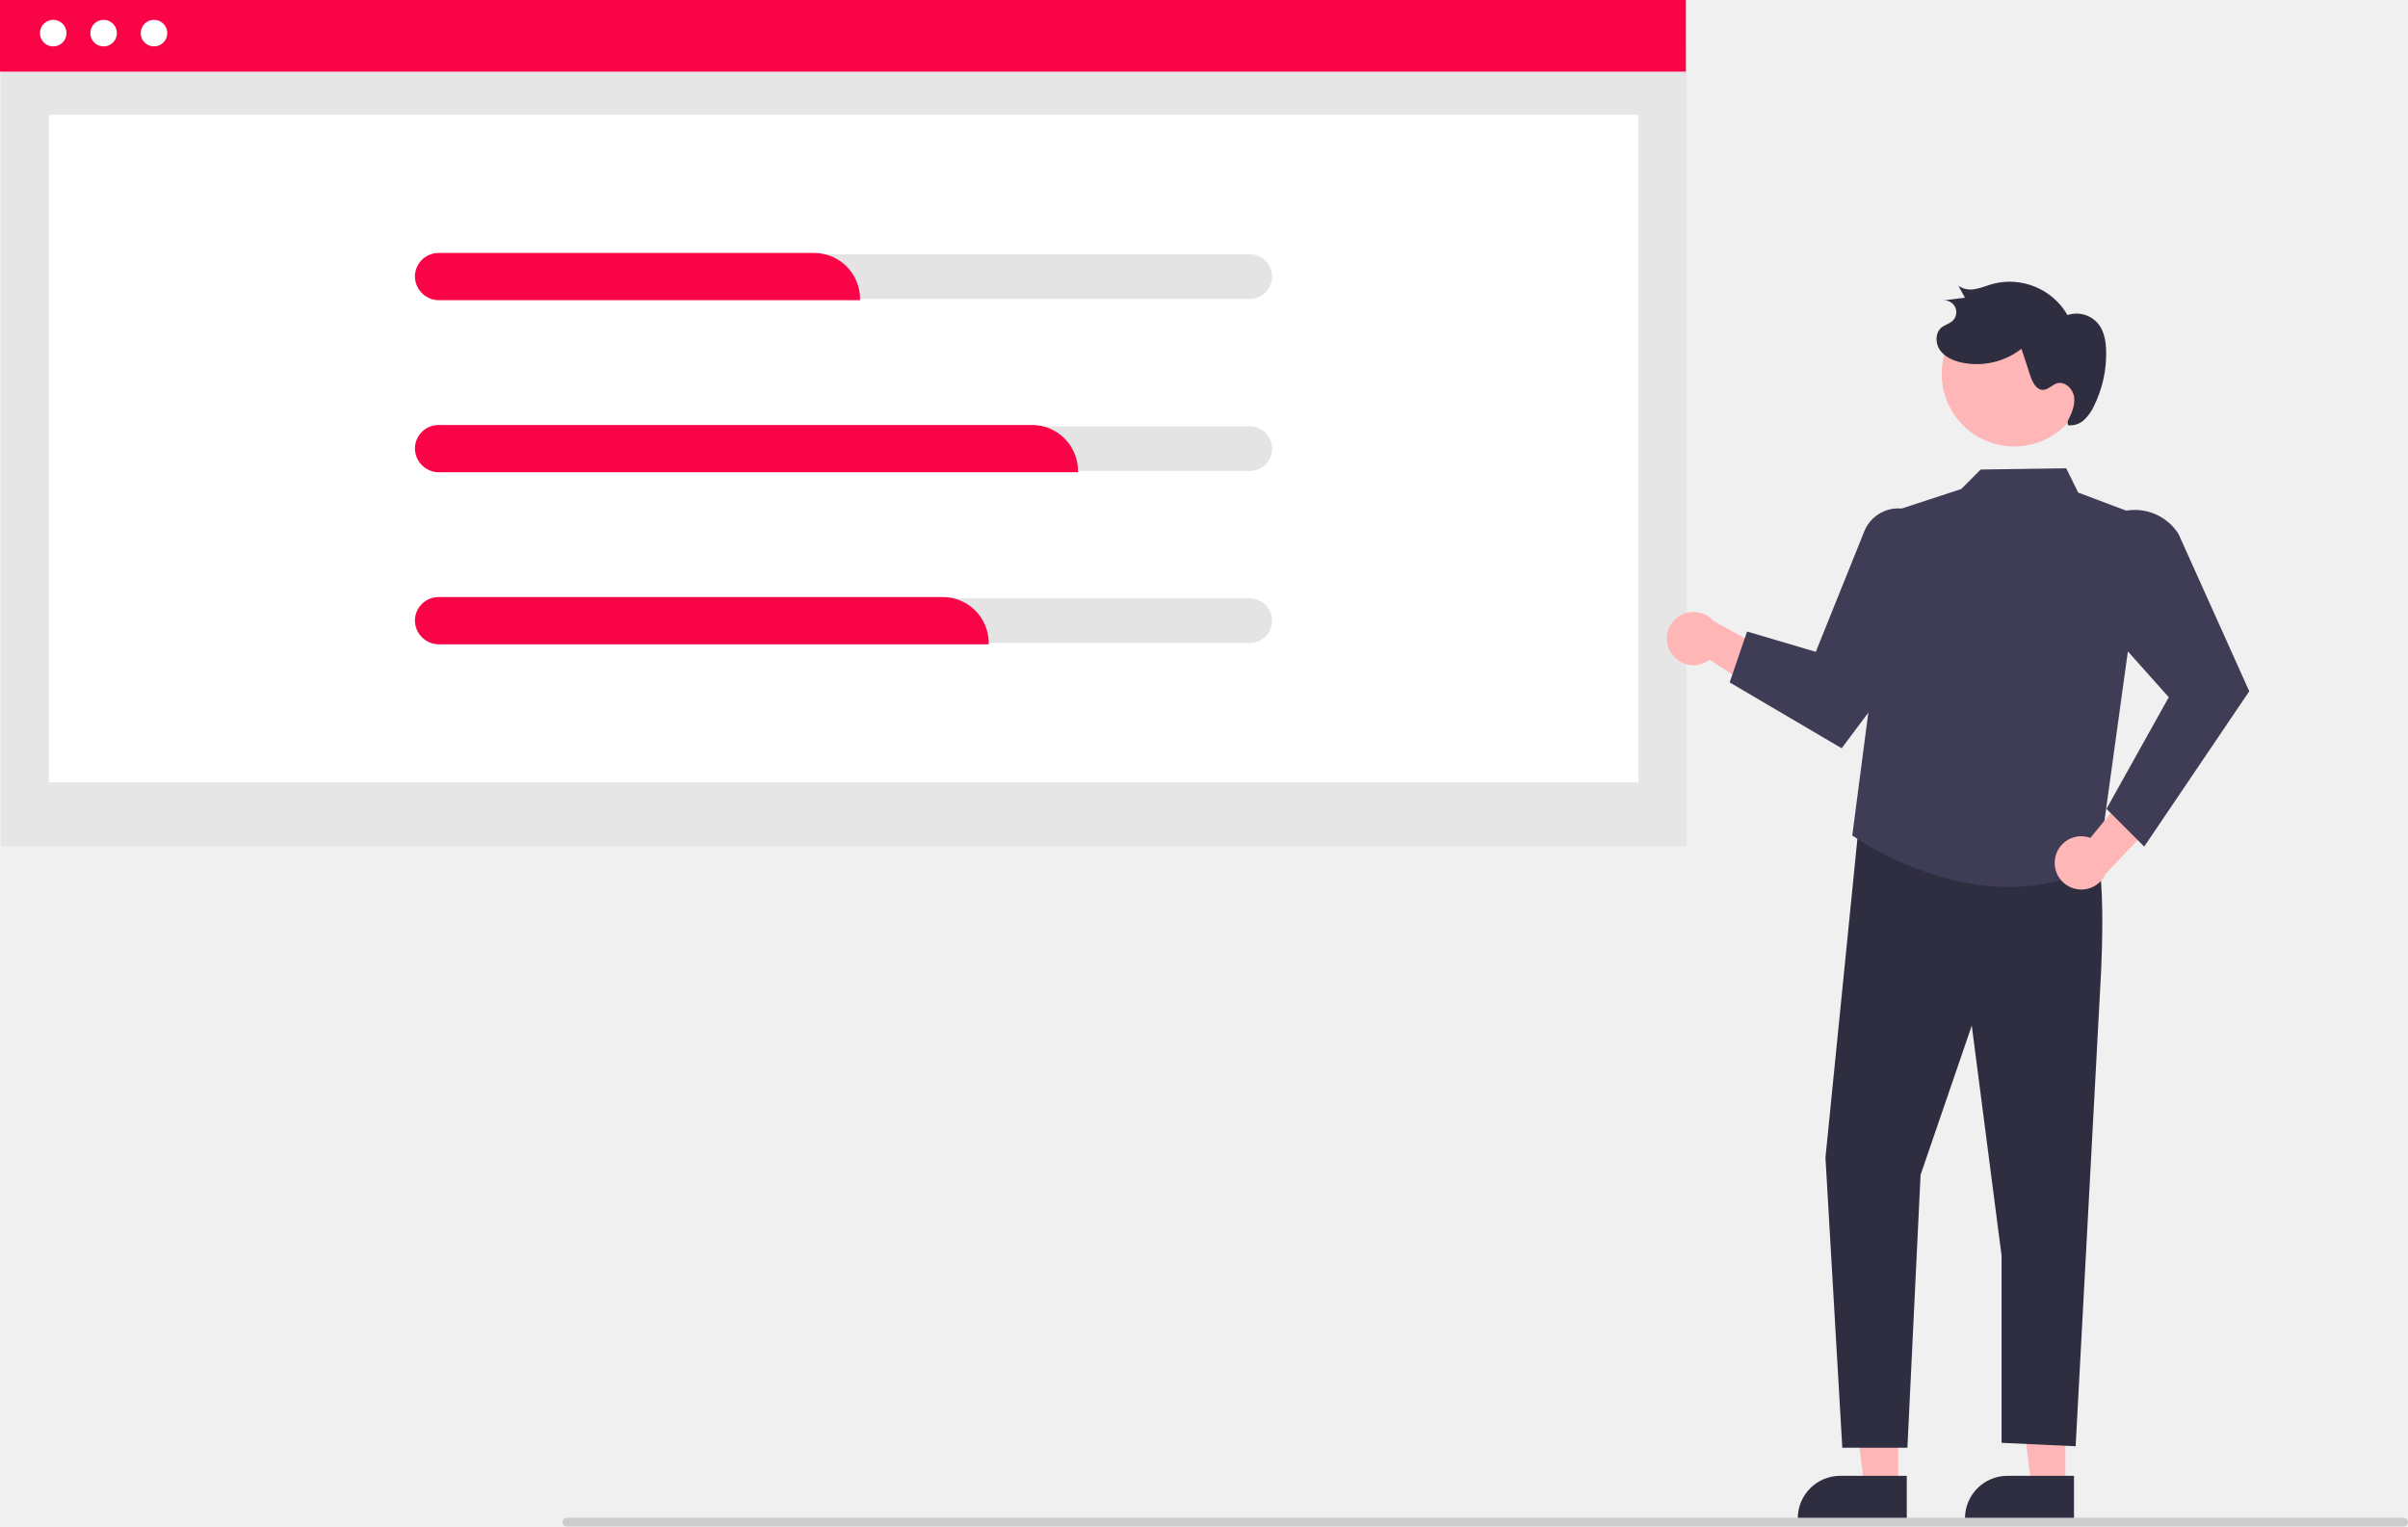
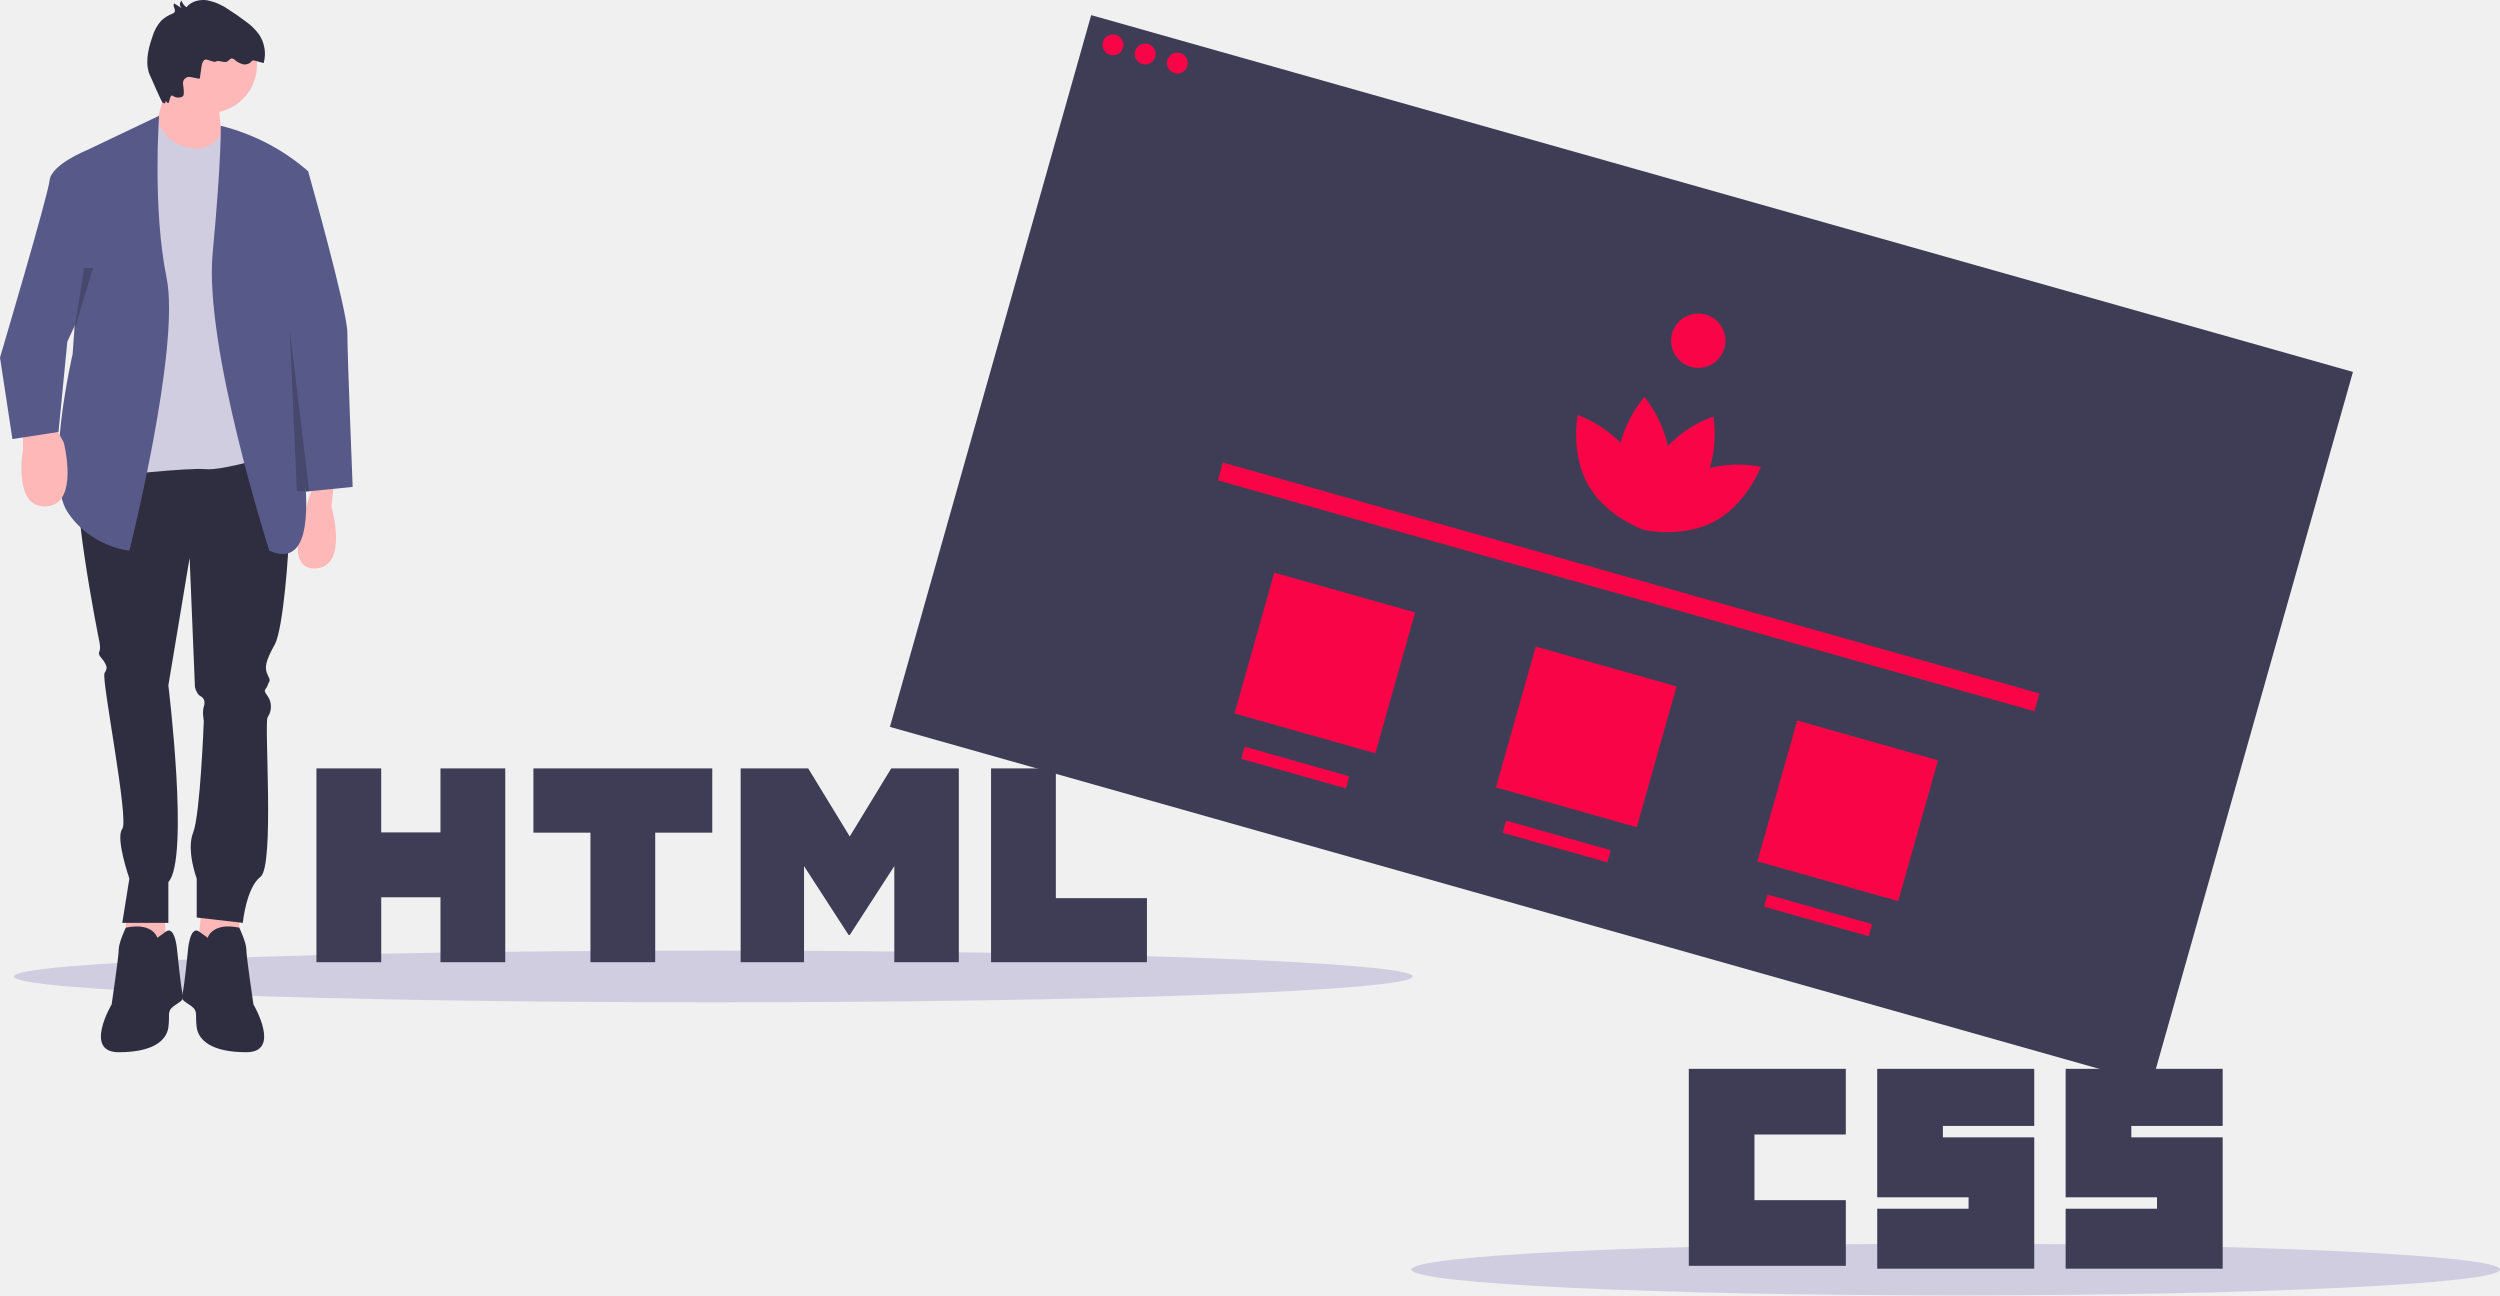
- <svg xmlns="http://www.w3.org/2000/svg" id="bfab8c75-697c-4803-8887-67805a289174" data-name="Layer 1" width="833.198" height="528.091" viewBox="0 0 833.198 528.091">
-   <path d="M982.472,697.446a50.794,50.794,0,0,1-13.59,12.63c-1.12.71-2.27,1.38-3.44,2H937.913c.33-.66.65-1.33.96-2a95.354,95.354,0,0,0-19.84-109.34c16.64,5.14,32.02,15.16,42.08,29.37a64.47,64.47,0,0,1,10.23,23,96.276,96.276,0,0,0-7.67-48.41c13.51,10.99,24.03,26.04,28.04,42.98C995.722,664.626,992.813,683.436,982.472,697.446Z" transform="translate(-183.4009 -185.9544)" fill="#f0f0f0" />
-   <rect id="fac751cd-b664-4a0e-b706-350582cb8c67" data-name="Rectangle 62" x="0.249" y="15.992" width="583.32" height="276.796" fill="#e6e6e6" />
-   <rect id="b0a7358e-9afd-471d-acfb-61846d6783eb" data-name="Rectangle 75" x="16.929" y="39.728" width="549.961" height="230.939" fill="#fff" />
-   <rect id="aa5ec1a1-4b89-4940-b1f9-b3733c9113eb" data-name="Rectangle 80" width="583.32" height="24.781" fill="#f90446" />
-   <circle id="a831dd22-f8fd-444c-85ba-25496ec291a0" data-name="Ellipse 90" cx="18.415" cy="11.462" r="4.593" fill="#fff" />
-   <circle id="ab3fc2d7-64e4-43ea-beb6-48f9ffc9306c" data-name="Ellipse 91" cx="35.849" cy="11.462" r="4.593" fill="#fff" />
-   <circle id="f523c68b-6151-4f09-81f5-322621decd8f" data-name="Ellipse 92" cx="53.284" cy="11.462" r="4.593" fill="#fff" />
-   <path d="M615.925,273.911H335.15a7.724,7.724,0,1,0,0,15.447H615.925a7.724,7.724,0,0,0,0-15.447Z" transform="translate(-183.4009 -185.9544)" fill="#e4e4e4" />
-   <path d="M615.925,333.428H335.15a7.724,7.724,0,1,0,0,15.447H615.925a7.724,7.724,0,0,0,0-15.447Z" transform="translate(-183.4009 -185.9544)" fill="#e4e4e4" />
-   <path d="M615.925,392.945H335.15a7.724,7.724,0,0,0,0,15.447H615.925a7.724,7.724,0,0,0,0-15.447Z" transform="translate(-183.4009 -185.9544)" fill="#e4e4e4" />
-   <path d="M480.989,289.813H335.419a8.339,8.339,0,0,1-8.429-7.626,8.11,8.11,0,0,1,2.19-6.138,8.208,8.208,0,0,1,5.97-2.592H465.088a15.92,15.92,0,0,1,15.902,15.902Z" transform="translate(-183.4009 -185.9544)" fill="#f90446" />
-   <path d="M556.408,349.33H335.419a8.339,8.339,0,0,1-8.429-7.626,8.11,8.11,0,0,1,2.19-6.138,8.208,8.208,0,0,1,5.97-2.592H540.506A15.92,15.92,0,0,1,556.408,348.875Z" transform="translate(-183.4009 -185.9544)" fill="#f90446" />
-   <path d="M525.514,408.847H335.419a8.339,8.339,0,0,1-8.429-7.626,8.11,8.11,0,0,1,2.19-6.138,8.208,8.208,0,0,1,5.97-2.592H509.612a15.92,15.92,0,0,1,15.902,15.902Z" transform="translate(-183.4009 -185.9544)" fill="#f90446" />
-   <path d="M761.253,411.172a9.159,9.159,0,0,0,13.72,2.995l27.258,17.784-.083-16.913-25.872-14.295a9.208,9.208,0,0,0-15.023,10.428Z" transform="translate(-183.4009 -185.9544)" fill="#ffb6b6" />
-   <polygon points="714.639 514.364 702.945 514.364 697.381 469.257 714.641 469.258 714.639 514.364" fill="#ffb6b6" />
-   <path d="M901.022,711.654l-37.707-.001v-.477a14.678,14.678,0,0,1,14.677-14.677h.001l23.03.001Z" transform="translate(-183.4009 -185.9544)" fill="#2f2e41" />
-   <polygon points="656.783 514.364 645.089 514.364 639.526 469.257 656.785 469.258 656.783 514.364" fill="#ffb6b6" />
-   <path d="M843.167,711.654l-37.707-.001v-.477a14.678,14.678,0,0,1,14.677-14.677h.001l23.03.001Z" transform="translate(-183.4009 -185.9544)" fill="#2f2e41" />
-   <path d="M826.686,470.144l-11.653,116.278L820.86,686.79h22.527l4.554-94.411,17.716-51.625,10.312,79.557v64.776l25.628,1.186,8.505-158.6s2.889-44.36-2.876-49.796S826.686,470.144,826.686,470.144Z" transform="translate(-183.4009 -185.9544)" fill="#2f2e41" />
-   <path d="M926.042,365.222l-23.551-8.866-4.145-8.405-29.608.43-6.708,6.739L838.973,362.674,824.314,474.984s45.124,32.25,85.177,9.967Z" transform="translate(-183.4009 -185.9544)" fill="#3f3d56" />
-   <path d="M781.896,422.027l38.753,22.784,32.291-43.193V374.525a12.659,12.659,0,0,0-2.127-7.036,12.699,12.699,0,0,0-22.352,2.294l-16.77,41.667-23.786-7.028Z" transform="translate(-183.4009 -185.9544)" fill="#3f3d56" />
-   <path d="M894.508,482.788a9.159,9.159,0,0,1,12.187-6.979l20.656-25.152,5.002,16.156L911.971,488.221a9.208,9.208,0,0,1-17.462-5.433Z" transform="translate(-183.4009 -185.9544)" fill="#ffb6b6" />
-   <path d="M925.318,478.827,912.265,465.774l21.557-38.626-31.265-35.044,1.805-14.138a17.867,17.867,0,0,1,3.768-8.895h0a17.87,17.87,0,0,1,29.095,1.663l24.445,54.355-.122.181Z" transform="translate(-183.4009 -185.9544)" fill="#3f3d56" />
-   <path d="M905.221,318.773a25.105,25.105,0,0,1-49.751-6.771l.049-.356a25.105,25.105,0,0,1,49.694,7.126Z" transform="translate(-183.4009 -185.9544)" fill="#ffb6b6" />
-   <path d="M898.832,331.704c1.289-2.619,2.614-5.43,2.251-8.327s-3.203-5.665-5.992-4.804c-1.668.515-2.928,2.162-4.672,2.246-2.399.116-3.774-2.629-4.521-4.912l-3.041-9.297a25.154,25.154,0,0,1-20.891,4.721c-2.823-.646-5.676-1.904-7.332-4.28s-1.646-6.062.625-7.858c1.114-.881,2.596-1.216,3.661-2.156a4.102,4.102,0,0,0-3.276-7.139l7.657-.957-2.281-4.126a7.535,7.535,0,0,0,5.992,1.099c2.06-.371,4-1.219,6.016-1.785A23.152,23.152,0,0,1,898.782,294.944a9.802,9.802,0,0,1,10.687,3.086c2.05,2.602,2.607,6.073,2.687,9.384a40.714,40.714,0,0,1-4.15,18.86,15.451,15.451,0,0,1-3.487,4.946,6.978,6.978,0,0,1-5.601,1.832" transform="translate(-183.4009 -185.9544)" fill="#2f2e41" />
-   <path d="M1015.073,714.046l-635.448,0a1.567,1.567,0,0,1-1.539-1.134,1.529,1.529,0,0,1,1.477-1.919l635.385,0a1.615,1.615,0,0,1,1.616,1.194A1.528,1.528,0,0,1,1015.073,714.046Z" transform="translate(-183.4009 -185.9544)" fill="#ccc" />
+ <svg xmlns="http://www.w3.org/2000/svg" data-name="Layer 1" width="1015.128" height="526" viewBox="0 0 1015.128 526">
+   <rect x="600.647" y="143.872" width="300.346" height="532.432" transform="translate(59.46229 833.9856) rotate(-74.20991)" fill="#3f3d56" />
+   <circle cx="451.929" cy="18.229" r="4.243" fill="#f90446" />
+   <circle cx="464.995" cy="21.924" r="4.243" fill="#f90446" />
+   <circle cx="478.061" cy="25.618" r="4.243" fill="#f90446" />
+   <path d="M807.42,376.53a49.571,49.571,0,0,0-20.704.489,49.483,49.483,0,0,0,1.464-20.92,49.194,49.194,0,0,0-18.506,11.943,49.193,49.193,0,0,0-9.512-19.866,49.482,49.482,0,0,0-9.709,18.588A49.572,49.572,0,0,0,733.071,355.505s-3.09,15.716,4.349,28.612c6.622,11.478,19.343,16.849,22.063,17.892l.064.076.034-.039c.276.105.431.158.431.158s.058-.302.139-.841c.049-.06.098-.122.152-.19.011.086.02.164.031.241-.214.501-.322.789-.322.789s.16.035.45.091l.009.051.094-.032c2.863.535,16.514,2.622,28.166-3.688C801.822,391.536,807.42,376.53,807.42,376.53Z" transform="translate(-92.43613 -187)" fill="#f90446" />
+   <circle cx="689.592" cy="138.352" r="11.032" fill="#f90446" />
+   <rect x="581.484" y="421.571" width="344.549" height="7.496" transform="translate(51.74221 -376.0588) rotate(15.79009)" fill="#f90446" />
+   <rect x="600.672" y="426.503" width="59.405" height="59.405" transform="translate(55.49076 -341.3188) rotate(15.79009)" fill="#f90446" />
+   <rect x="706.833" y="456.523" width="59.405" height="59.405" transform="translate(67.66575 -369.0738) rotate(15.79009)" fill="#f90446" />
+   <rect x="812.994" y="486.544" width="59.405" height="59.405" transform="translate(79.84073 -396.8287) rotate(15.79009)" fill="#f90446" />
+   <rect x="596.302" y="496.124" width="44.129" height="5.092" transform="translate(66.59275 -336.4488) rotate(15.79009)" fill="#f90446" />
+   <rect x="702.463" y="526.144" width="44.129" height="5.092" transform="translate(78.76773 -364.2038) rotate(15.79009)" fill="#f90446" />
+   <rect x="808.623" y="556.165" width="44.129" height="5.092" transform="translate(90.94272 -391.9588) rotate(15.79009)" fill="#f90446" />
+   <ellipse cx="289.6" cy="396.5" rx="284" ry="10.5" fill="#d0cde1" />
+   <ellipse cx="794.128" cy="515.5" rx="221" ry="10.5" fill="#d0cde1" />
+   <path d="M778.172,621H841.93v26.664H804.836v26.664h37.098v26.662H778.172Zm76.511,0h63.76v23.186h-37.096v4.637h37.096v53.327H854.685V677.802h37.096v-4.637H854.682V621Zm76.513,0h63.76v23.186h-37.096v4.637h37.096v53.327H931.196V677.802h37.096v-4.637H931.198V621Z" transform="translate(-92.43613 -187)" fill="#3f3d56" />
+   <path d="M220.926,499h26.302v25.986h24.061V499h26.304v78.693H271.291V551.342H247.23v26.351H220.928V499Zm111.254,26.096H309.028V499h72.625v26.096H358.487v52.596H332.185V525.096h-.005ZM393.179,499h27.425l16.87,27.651L454.329,499h27.437v78.693H455.571V538.688L437.475,566.668h-.454L418.914,538.688v39.005H393.179Zm101.676,0h26.31v52.682h36.989v26.011H494.854V499Z" transform="translate(-92.43613 -187)" fill="#3f3d56" />
+   <polygon points="82.034 366.091 79.876 390.558 97.146 389.118 97.146 368.25 82.034 366.091" fill="#ffb8b8" />
+   <polygon points="66.203 366.091 68.362 390.558 51.092 389.118 51.092 368.25 66.203 366.091" fill="#ffb8b8" />
+   <path d="M203.974,365.276s5.757,34.541,5.757,39.578-2.159,37.419-5.757,43.896-4.318,9.355-2.878,12.233.72,2.159,0,4.318-2.159,1.439,0,4.318a7.561,7.561,0,0,1,0,8.635c-1.439,2.159,2.878,60.446-2.878,64.764s-7.196,18.71-7.196,18.71l-18.71-2.159v-15.831s-4.318-11.514-1.439-18.71,4.318-45.335,4.318-45.335-.72-3.598,0-5.757,0-3.598-1.439-4.318-2.159-3.598-2.159-3.598l-2.159-52.531L160.798,465.3s8.635,70.521,0,79.876v16.551H142.089l2.878-17.99s-5.757-16.551-2.878-20.149-8.635-61.166-7.196-63.325.72-2.878,0-4.318-2.878-2.878-2.159-4.318,0-4.318,0-4.318-13.672-67.642-7.196-74.119S203.974,365.276,203.974,365.276Z" transform="translate(-92.43613 -187)" fill="#2f2e41" />
+   <path d="M176.629,568.203s1.439-6.901,12.953-4.53c0,0,2.878,5.969,2.878,8.848s2.878,22.308,2.878,22.308,11.514,19.429-2.878,19.429-19.429-5.037-20.149-10.074.72-6.476-2.159-8.635-4.318-2.159-3.598-5.037,2.159-17.27,2.159-17.27.72-10.794,4.677-7.916l3.958,2.878" transform="translate(-92.43613 -187)" fill="#2f2e41" />
+   <path d="M156.481,568.203s-1.439-6.901-12.953-4.53c0,0-2.878,5.969-2.878,8.848s-2.878,22.308-2.878,22.308-11.514,19.429,2.878,19.429,19.429-5.037,20.149-10.074-.72-6.476,2.159-8.635,4.318-2.159,3.598-5.037-2.159-17.27-2.159-17.27-.72-10.794-4.677-7.916l-3.958,2.878" transform="translate(-92.43613 -187)" fill="#2f2e41" />
+   <circle cx="84.913" cy="26.44" r="19.429" fill="#ffb8b8" />
+   <path d="M161.518,216.319s-7.916,30.943-9.355,31.662,33.102,3.598,33.102,3.598-8.635-26.625,0-30.943Z" transform="translate(-92.43613 -187)" fill="#ffb8b8" />
+   <path d="M156.463,235.175l-.001-.004L132.734,251.579l4.318,128.808s31.662-3.598,38.858-2.878,30.223-6.476,30.223-6.476L196.047,249.997a9.942,9.942,0,0,0-9.208-9.092l-4.322-.305s-4.317,10.689-17.307,5.175A15.156,15.156,0,0,1,156.463,235.175Z" transform="translate(-92.43613 -187)" fill="#d0cde1" />
+   <path d="M157.036,234l-29.34,13.981-5.757,82.754s-11.514,49.652-2.159,64.044,25.186,15.831,25.186,15.831,20.868-82.754,15.112-110.818S157.036,234,157.036,234Z" transform="translate(-92.43613 -187)" fill="#575a89" />
+   <path d="M101.791,358.799v10.794s-4.318,23.747,9.355,23.027,7.196-25.906,7.196-25.906l-4.318-7.916Z" transform="translate(-92.43613 -187)" fill="#ffb8b8" />
+   <path d="M228.44,380.387l-1.439,12.233s7.196,24.466-6.476,25.186-3.748-25.036-3.748-25.036l4.468-13.823Z" transform="translate(-92.43613 -187)" fill="#ffb8b8" />
+   <path d="M182.084,238.085h0a84.747,84.747,0,0,1,35.438,18.422l.124.109-10.074,53.25-1.439,19.429s26.625,94.987-4.318,81.315c0,0-26.625-82.754-23.027-120.893S182.084,238.085,182.084,238.085Z" transform="translate(-92.43613 -187)" fill="#575a89" />
+   <path d="M208.292,255.897c.72-.72,9.355,1,9.355,1s15.831,55.848,15.831,65.203,2.159,62.605,2.159,62.605l-18.995,1.915-15.375-73.986Z" transform="translate(-92.43613 -187)" fill="#575a89" />
+   <path d="M132.734,247.981h-5.037s-14.392,5.757-15.112,12.233-20.149,71.96-20.149,71.96l5.037,33.102,18.71-2.878,3.598-36.7,18.71-40.298Z" transform="translate(-92.43613 -187)" fill="#575a89" />
+   <path d="M173.574,218.863l.745-5.193c.174-1.21.882-2.802,2.06-2.473,1.002.28,3.184,1.137,3.549.879,1.368-.969,3.439.726,4.877-.135.603-.361.996-1.134,1.697-1.185a1.933,1.933,0,0,1,1.246.564,8.477,8.477,0,0,0,3.224,1.751,3.468,3.468,0,0,0,3.394-.925,1.803,1.803,0,0,1,.6-.575,1.347,1.347,0,0,1,.863.04l3.676,1.001a14.126,14.126,0,0,0-1.89-11.63,23.391,23.391,0,0,0-5.354-5.244q-3.415-2.598-7.048-4.887a22.892,22.892,0,0,0-8.563-3.725c-3.1-.471-6.571.371-8.521,2.827a5.487,5.487,0,0,1-1.974-2.666,2.02,2.02,0,0,0,.13,3.097l-3.109-1.985c-.874.918.834,2.582.089,3.607a1.9,1.9,0,0,1-.837.546,14.252,14.252,0,0,0-4.559,2.869,17.01,17.01,0,0,0-3.59,6.614c-1.853,5.315-3.199,11.41-.567,16.385.298.564,4.237,9.874,4.762,10.237,1.774,1.227.619-1.743,1.89,0,.997,1.367.81-3.864,2.292-2.716a3.693,3.693,0,0,0,4.02.181c.614-.426.416-2.791.085-4.963a2.559,2.559,0,0,1,3.113-2.879C171.72,218.712,173.543,219.083,173.574,218.863Z" transform="translate(-92.43613 -187)" fill="#2f2e41" />
+   <polygon points="117.655 134.02 125.57 199.504 120.533 199.504 117.655 134.02" opacity="0.2" />
+   <polygon points="34.181 108.834 30.179 134.02 37.779 108.834 35.62 108.834 34.181 108.834" opacity="0.2" />
</svg>
